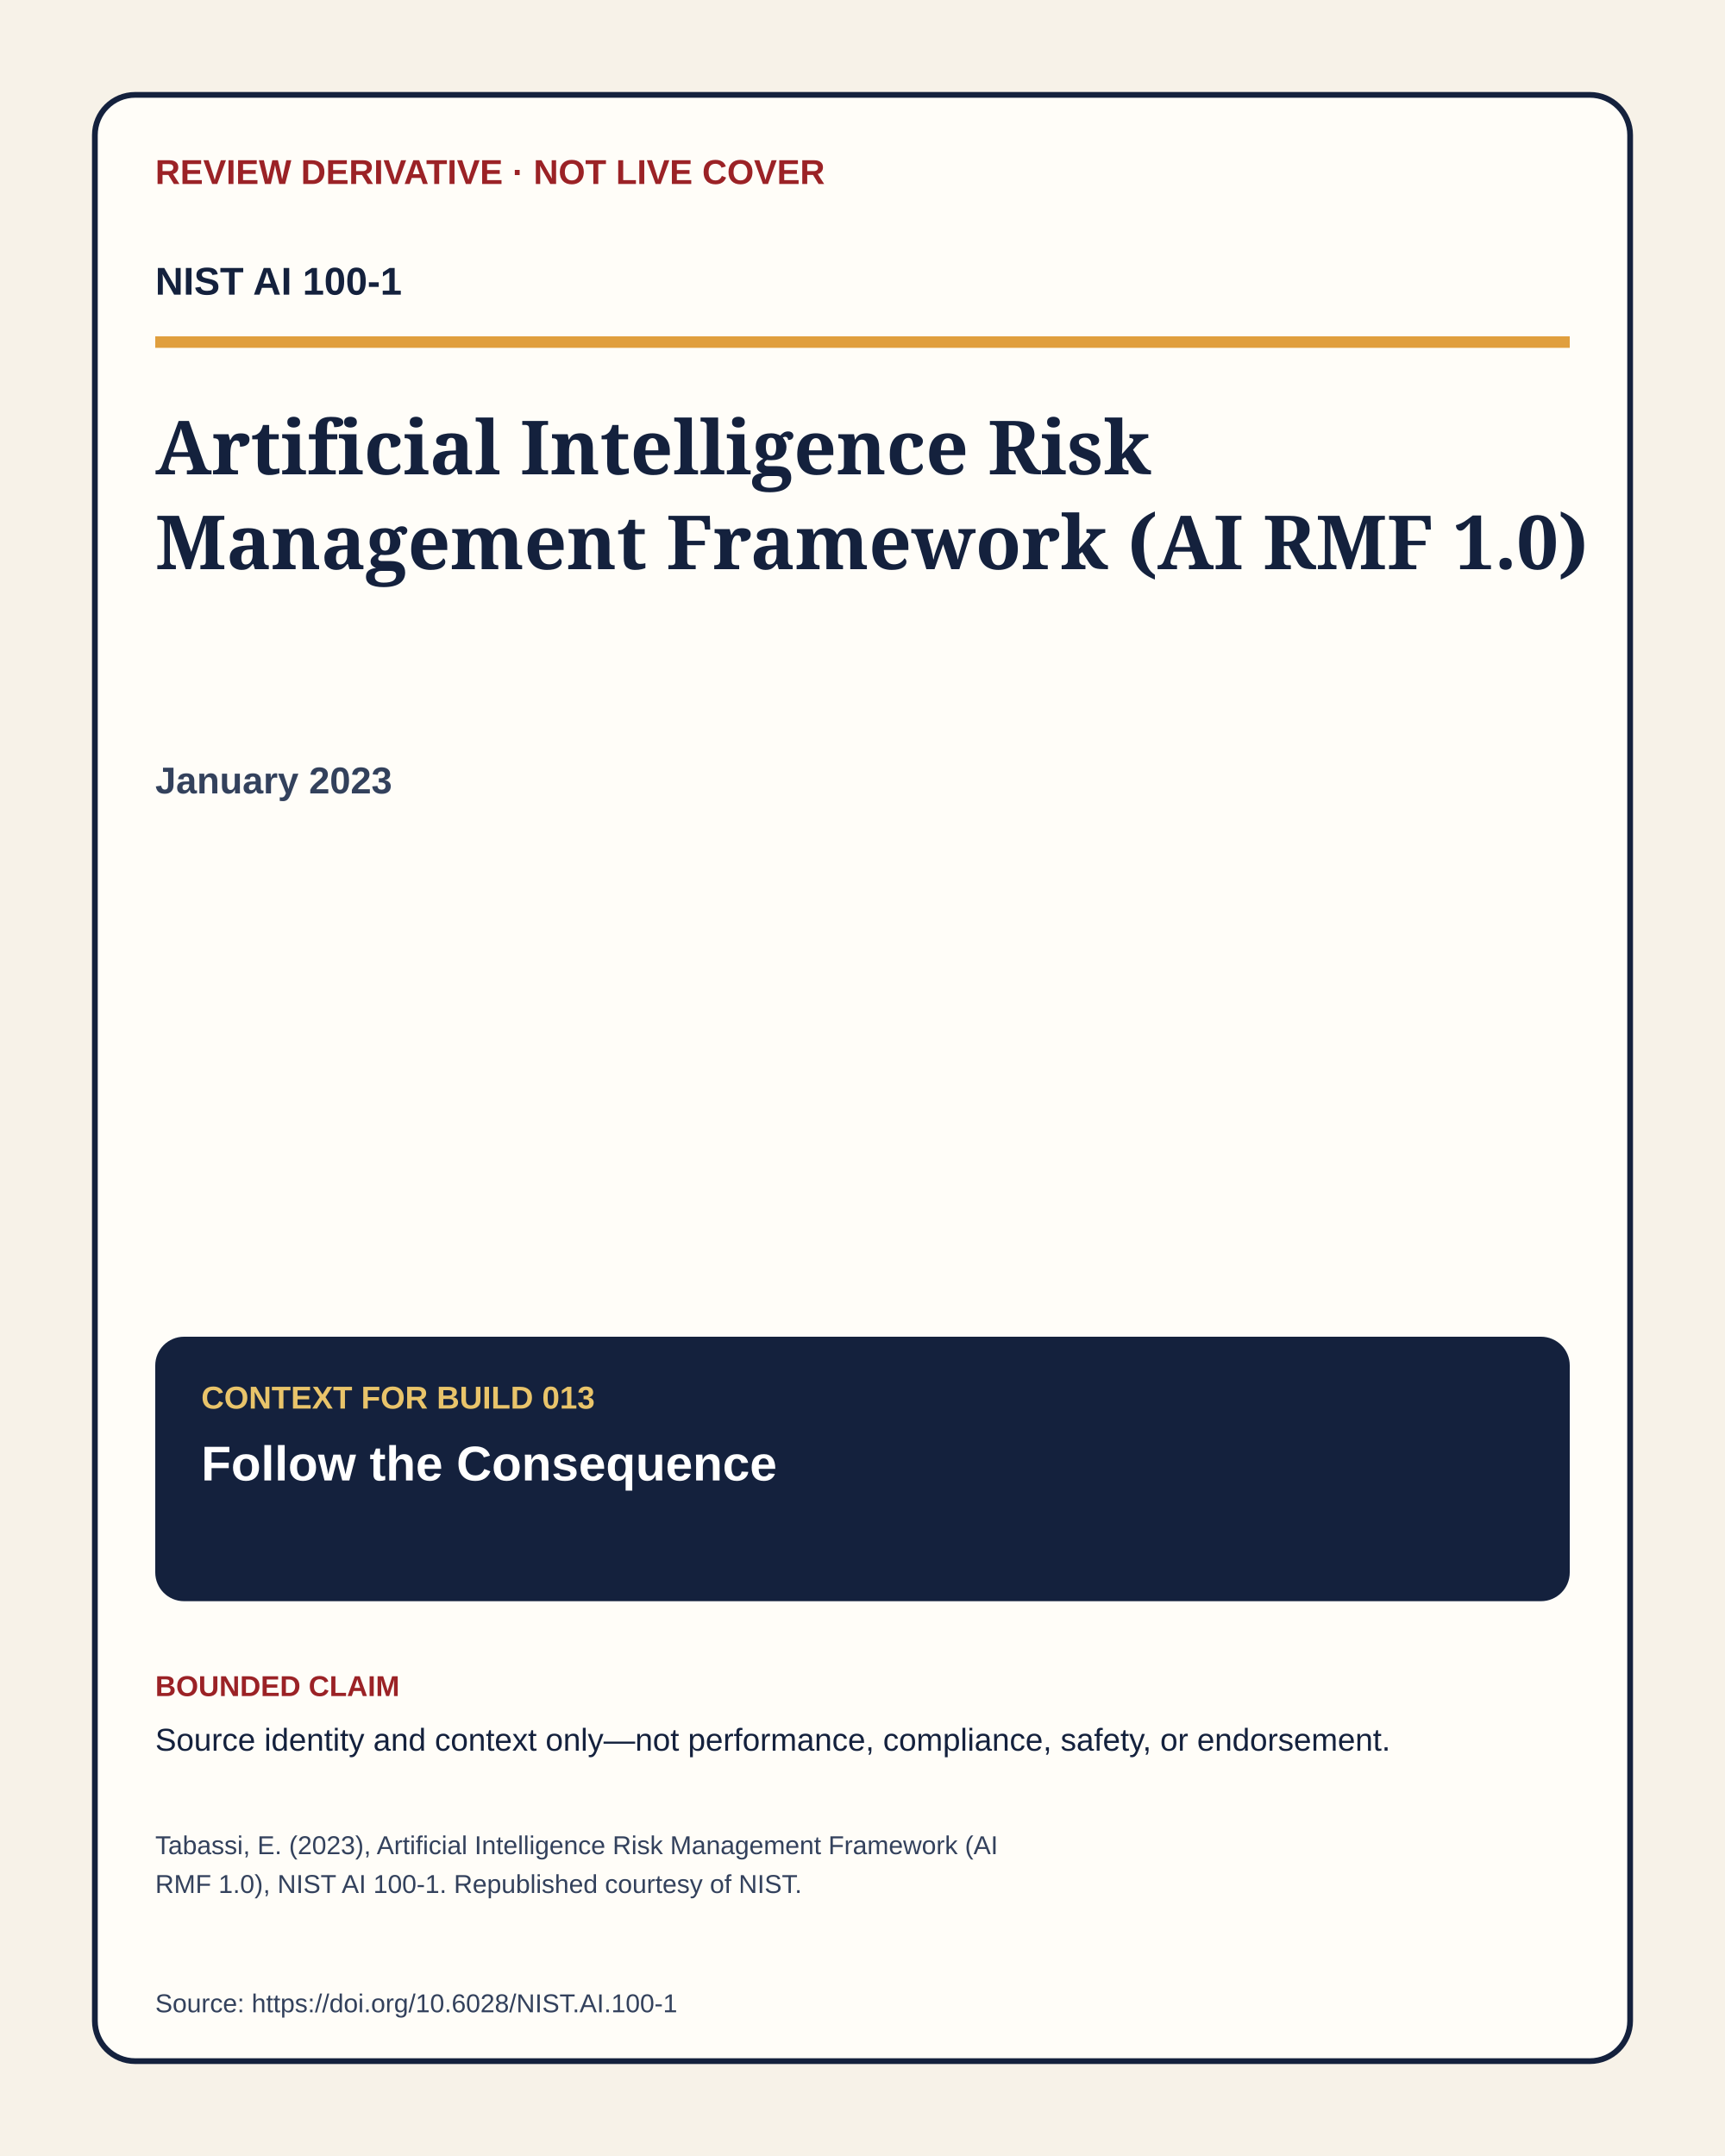
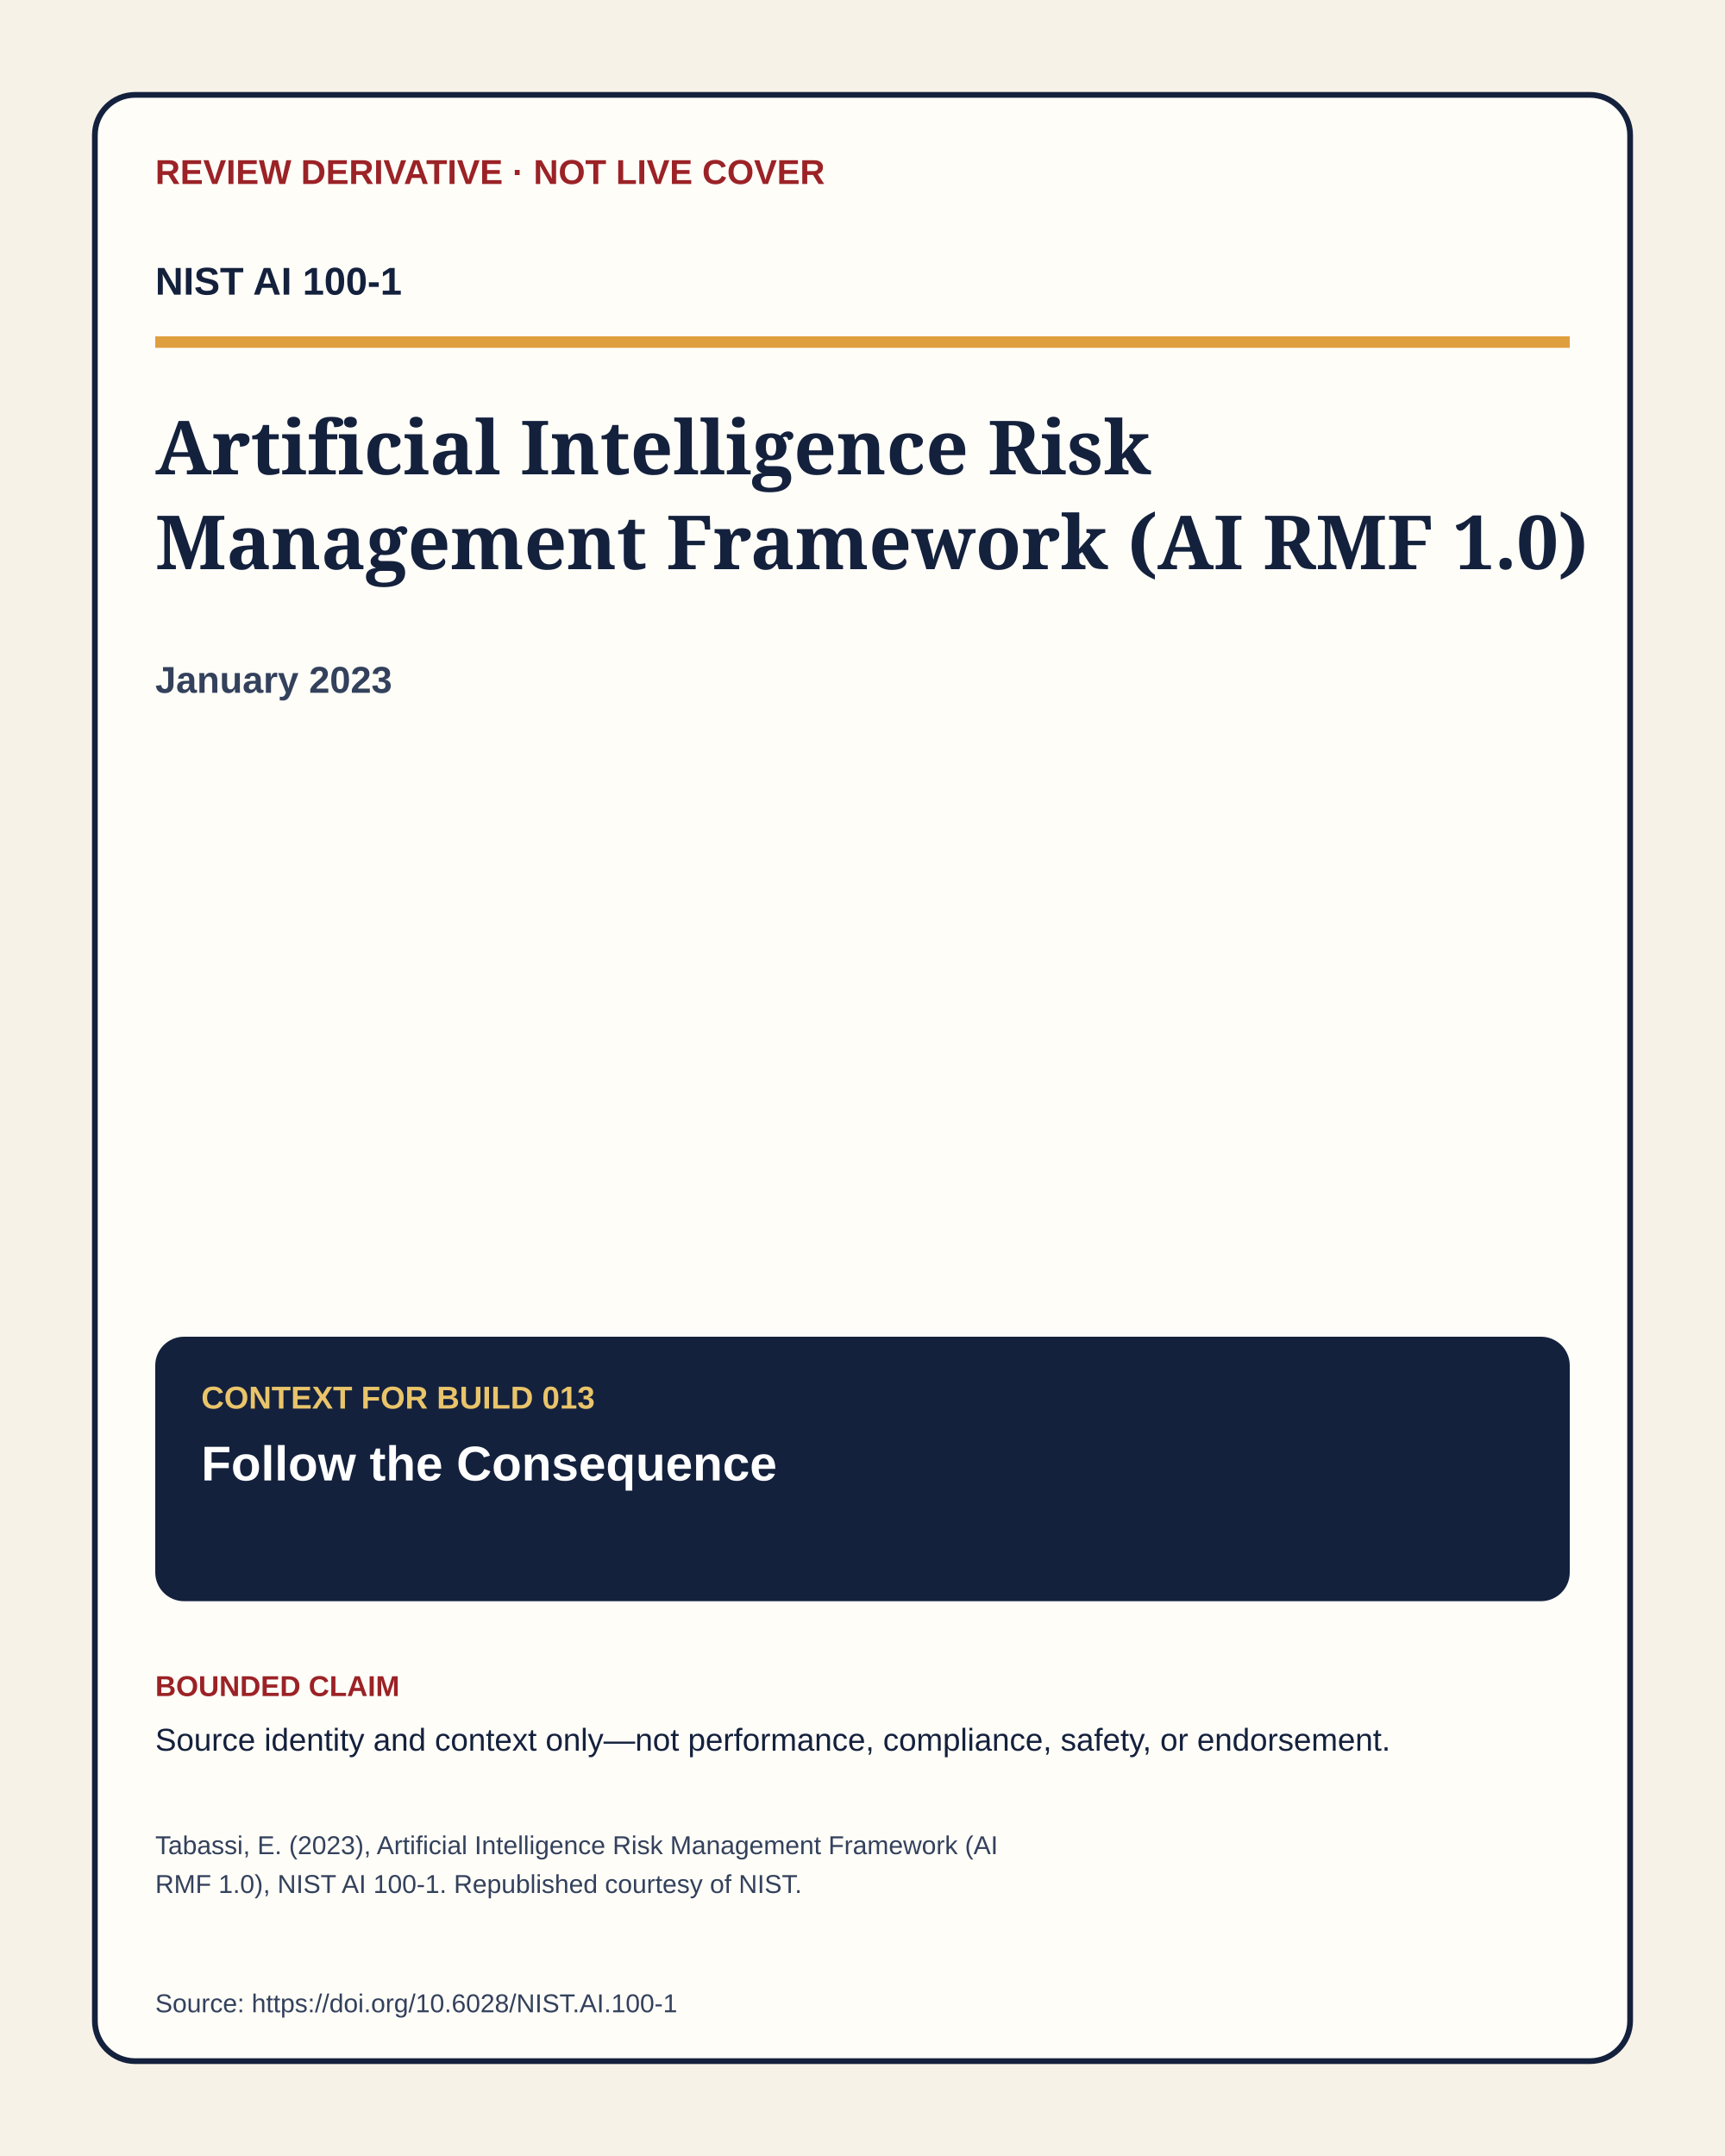
<svg xmlns="http://www.w3.org/2000/svg" width="1200" height="1500" viewBox="0 0 1200 1500" role="img" aria-labelledby="title desc">
  <rect width="1200" height="1500" fill="#f7f2e8" />
  <rect x="66" y="66" width="1068" height="1368" rx="28" fill="#fffdf8" stroke="#14213d" stroke-width="4" />
  <text x="108" y="128" font-family="Arial, sans-serif" font-size="24" font-weight="700" fill="#9b2226">REVIEW DERIVATIVE · NOT LIVE COVER</text>
  <text x="108" y="205" font-family="Arial, sans-serif" font-size="27" font-weight="700" fill="#14213d">NIST AI 100-1</text>
  <line x1="108" y1="238" x2="1092" y2="238" stroke="#e09f3e" stroke-width="8" />
  <text font-family="Georgia, serif" font-size="52" font-weight="700" fill="#14213d">
    <tspan x="108" y="330">Artificial Intelligence Risk</tspan>
    <tspan x="108" y="396">Management Framework (AI RMF 1.0)</tspan>
  </text>
-   <text x="108" y="552" font-family="Arial, sans-serif" font-size="26" font-weight="700" fill="#33415c">January 2023</text>
+   <text x="108" y="482" font-family="Arial, sans-serif" font-size="26" font-weight="700" fill="#33415c">January 2023</text>
  <rect x="108" y="930" width="984" height="184" rx="20" fill="#14213d" />
  <text x="140" y="980" font-family="Arial, sans-serif" font-size="22" font-weight="700" fill="#e9c46a">CONTEXT FOR BUILD 013</text>
  <text font-family="Arial, sans-serif" font-size="34" font-weight="700" fill="#ffffff">
    <tspan x="140" y="1030">Follow the Consequence</tspan>
  </text>
  <text x="108" y="1180" font-family="Arial, sans-serif" font-size="20" font-weight="700" fill="#9b2226">BOUNDED CLAIM</text>
  <text x="108" y="1218" font-family="Arial, sans-serif" font-size="22" fill="#14213d">Source identity and context only—not performance, compliance, safety, or endorsement.</text>
  <text font-family="Arial, sans-serif" font-size="18" fill="#33415c">
    <tspan x="108" y="1290">Tabassi, E. (2023), Artificial Intelligence Risk Management Framework (AI</tspan>
    <tspan x="108" y="1317">RMF 1.0), NIST AI 100-1. Republished courtesy of NIST.</tspan>
  </text>
  <text x="108" y="1400" font-family="Arial, sans-serif" font-size="18" fill="#33415c">Source: https://doi.org/10.6028/NIST.AI.100-1</text>
</svg>
